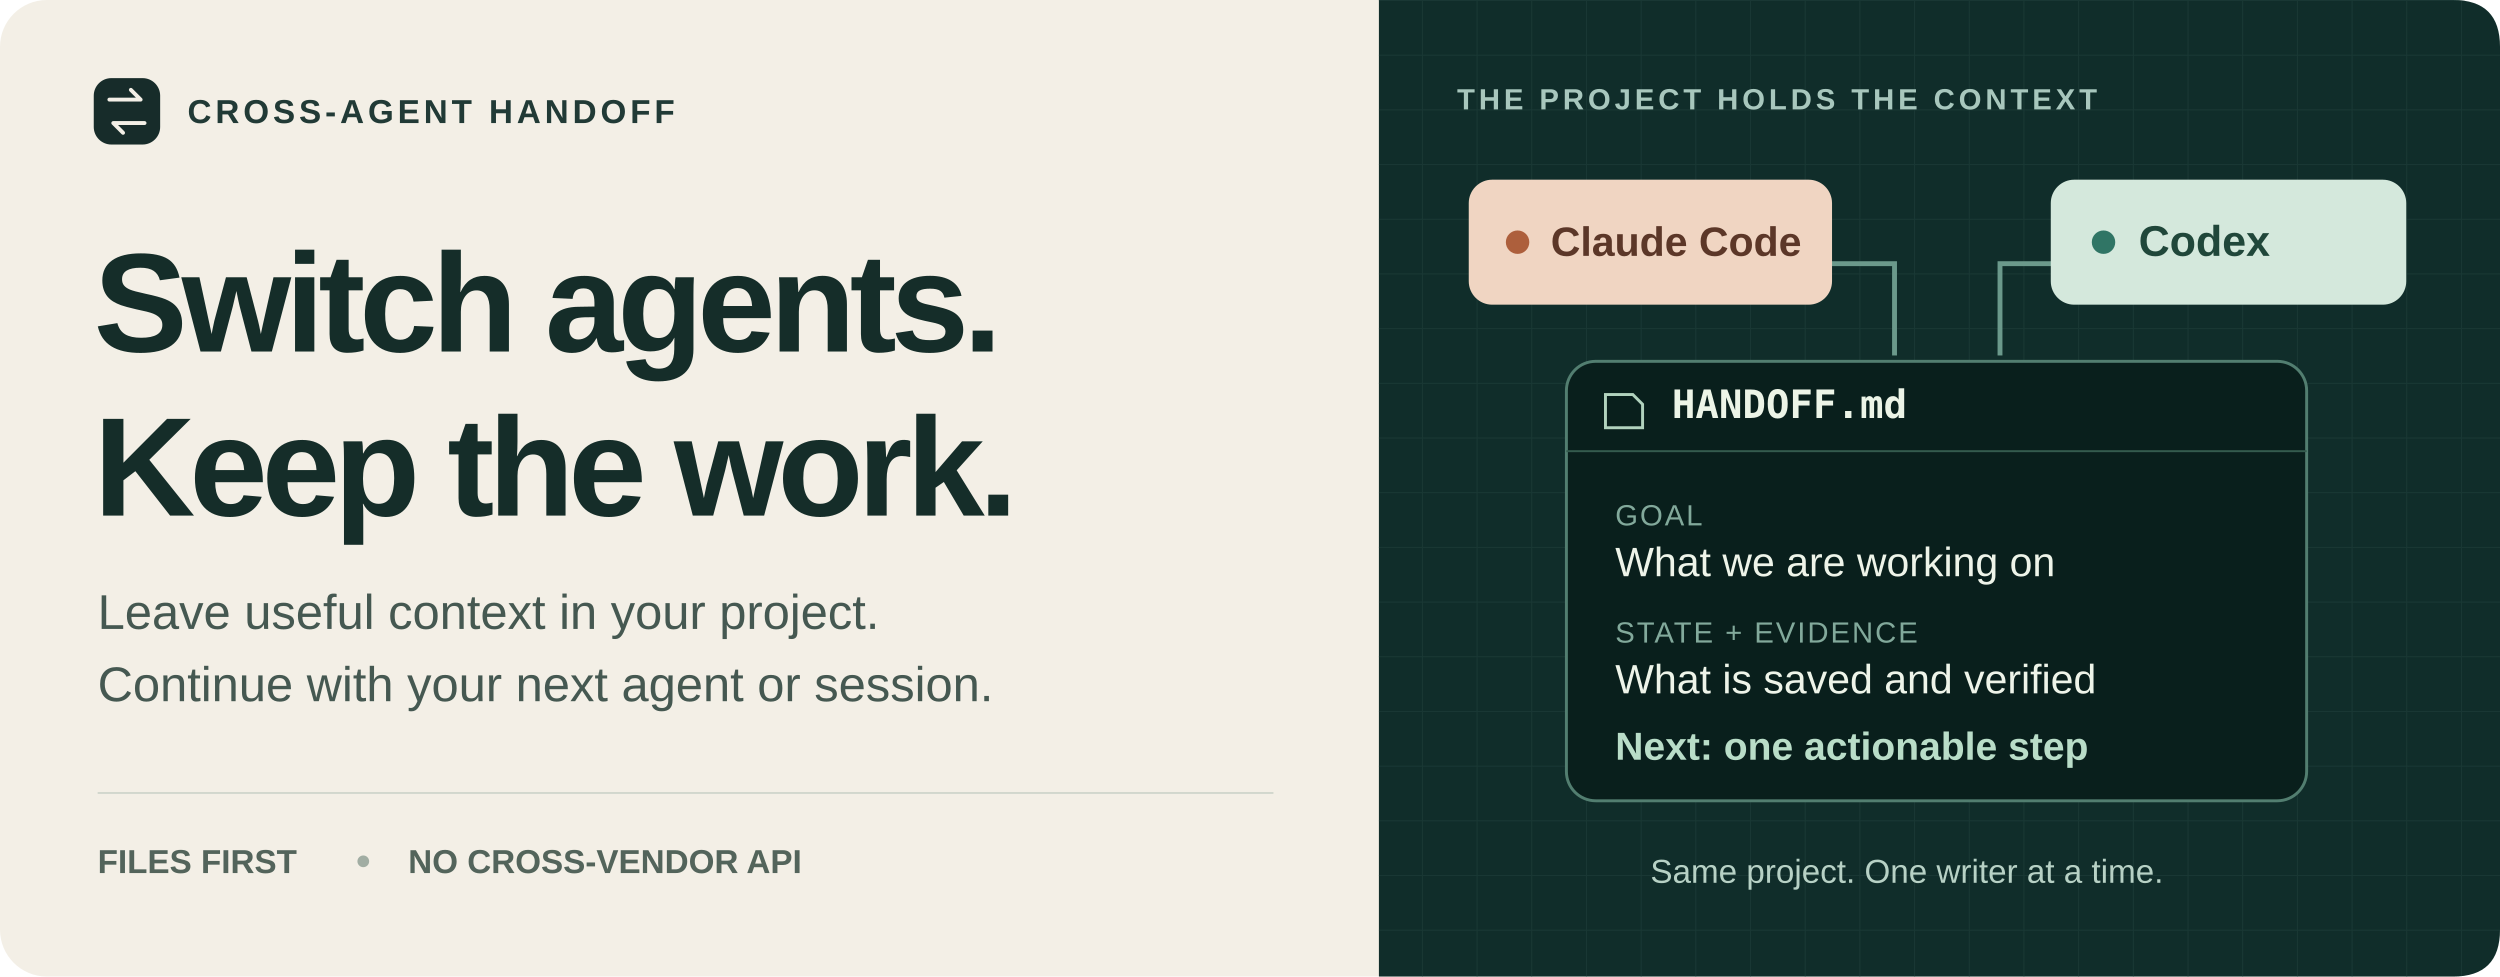
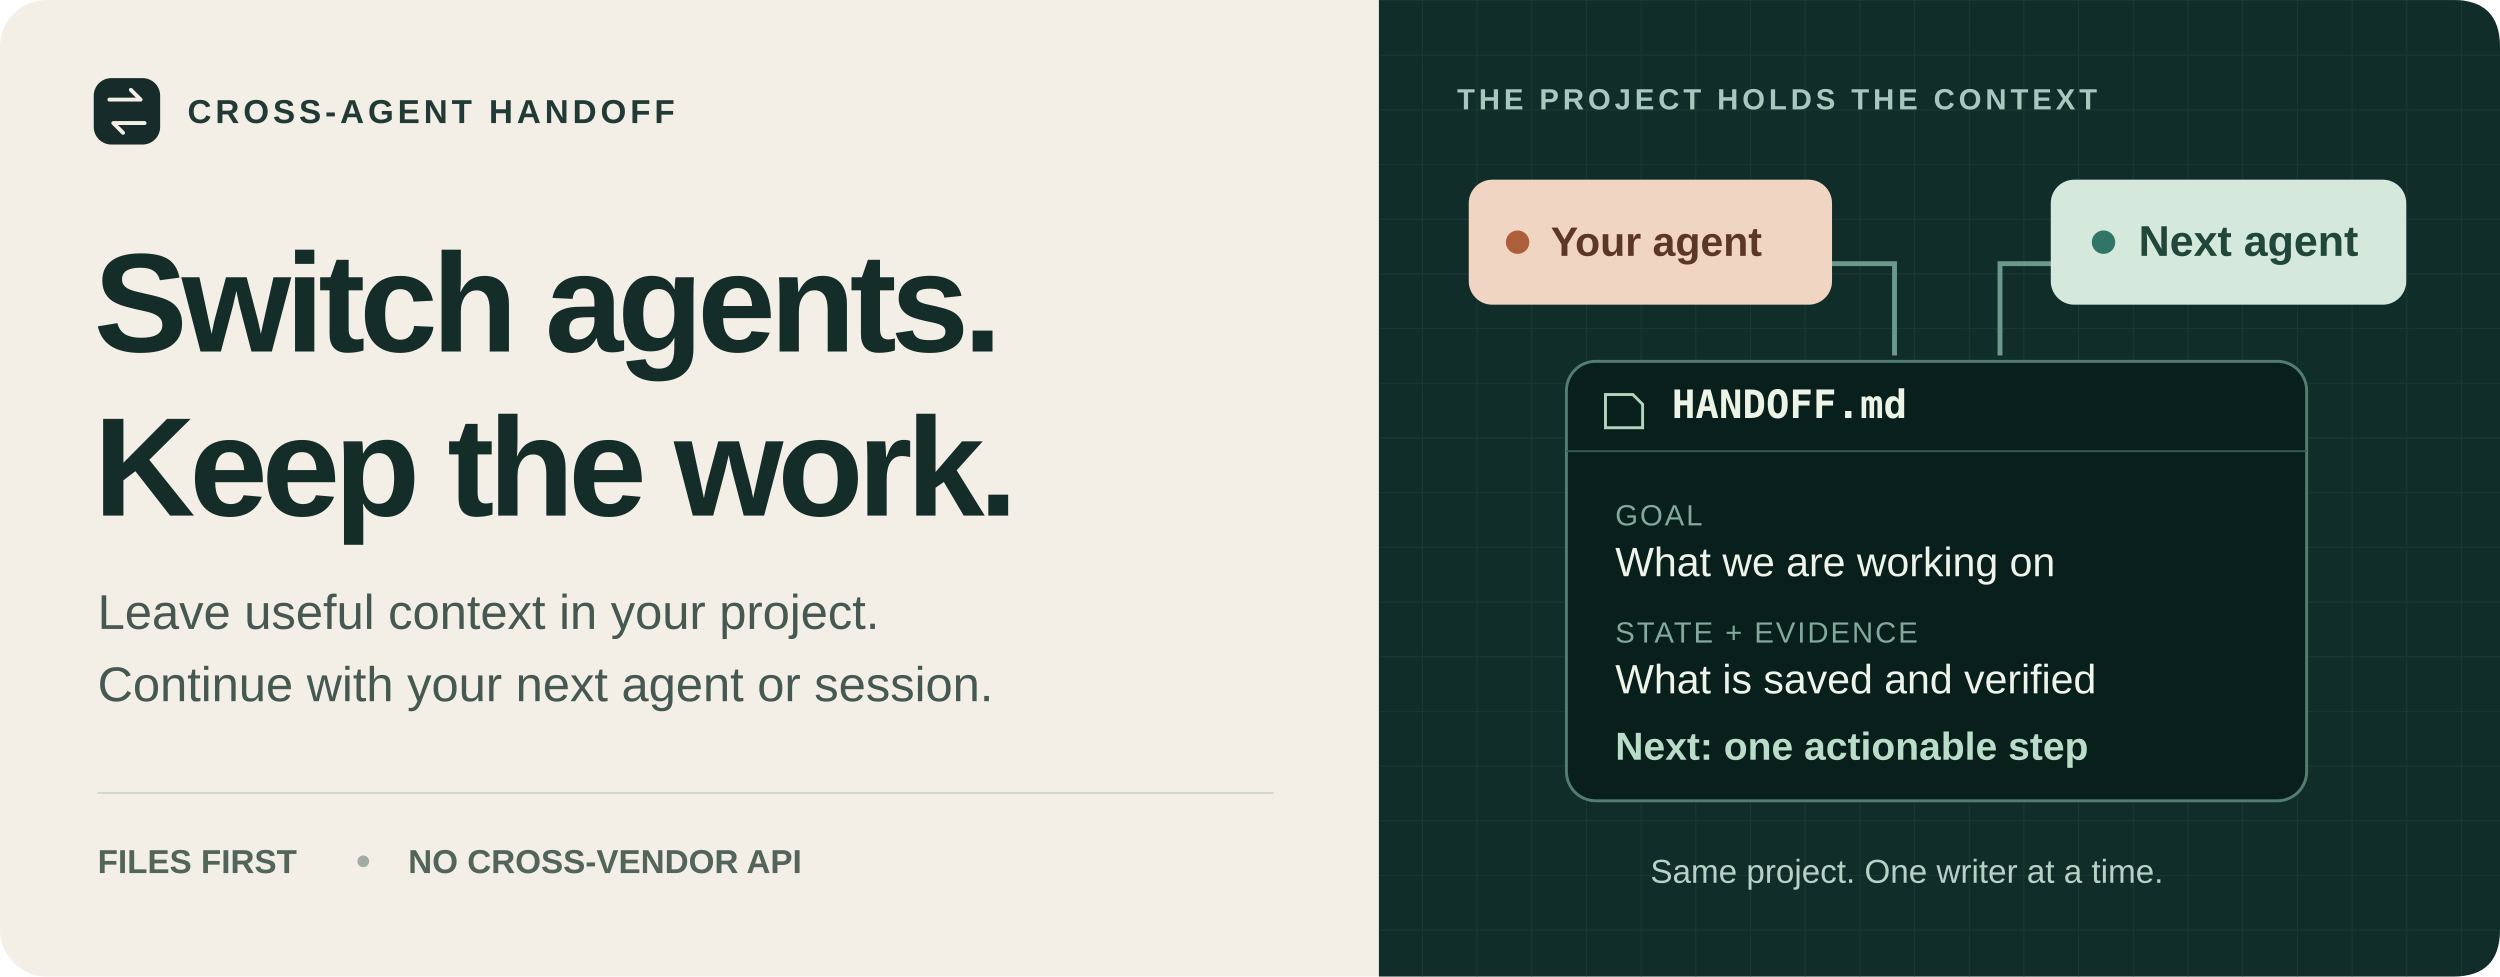
<svg xmlns="http://www.w3.org/2000/svg" width="1280" height="500" viewBox="0 0 1280 500" role="img" aria-labelledby="title desc">
  <defs>
    <pattern id="grid" width="28" height="28" patternUnits="userSpaceOnUse">
      <path d="M 28 0 H 0 V 28" fill="none" stroke="#23433f" stroke-width="1" />
    </pattern>
  </defs>
  <rect width="1280" height="500" rx="24" fill="#f3efe6" />
  <path d="M706 0H1256Q1280 0 1280 24V476Q1280 500 1256 500H706Z" fill="#102d2a" />
  <path d="M706 0H1256Q1280 0 1280 24V476Q1280 500 1256 500H706Z" fill="url(#grid)" opacity=".48" />
  <g font-family="-apple-system,BlinkMacSystemFont,'Segoe UI',Arial,sans-serif">
    <rect x="48" y="40" width="34" height="34" rx="9" fill="#172c2a" />
    <path d="M56 51H72L67 46M74 63H58L63 68" fill="none" stroke="#f3efe6" stroke-width="2" stroke-linecap="round" stroke-linejoin="round" />
    <text x="96" y="63" fill="#213a36" font-size="17" font-weight="700" letter-spacing="2">CROSS-AGENT HANDOFF</text>
    <text x="48" y="180" fill="#152d29" font-size="72" font-weight="750" letter-spacing="-3">Switch agents.</text>
    <text x="48" y="264" fill="#152d29" font-size="72" font-weight="750" letter-spacing="-3">Keep the work.</text>
    <text x="50" y="322" fill="#455851" font-size="25">Leave useful context in your project.</text>
    <text x="50" y="359" fill="#455851" font-size="25">Continue with your next agent or session.</text>
    <line x1="50" y1="406" x2="652" y2="406" stroke="#d2d7cd" />
    <text x="50" y="447" fill="#53645b" font-size="17" font-weight="600">FILES FIRST</text>
    <circle cx="186" cy="441" r="3" fill="#a1ada3" />
    <text x="209" y="447" fill="#53645b" font-size="17" font-weight="600">NO CROSS-VENDOR API</text>
    <text x="746" y="56" fill="#a8c7bd" font-size="15" font-weight="600" letter-spacing="2">THE PROJECT HOLDS THE CONTEXT</text>
    <path d="M880 135H970V182M1112 135H1024V182" fill="none" stroke="#6b998b" stroke-width="2.5" />
    <rect x="752" y="92" width="186" height="64" rx="12" fill="#f0d5c2" />
    <circle cx="777" cy="124" r="6" fill="#ad5f3c" />
-     <text x="794" y="131" fill="#5c3728" font-size="21" font-weight="600">Claude Code</text>
+     <text x="794" y="131" fill="#5c3728" font-size="21" font-weight="600">Your agent</text>
    <rect x="1050" y="92" width="182" height="64" rx="12" fill="#d4e8dc" />
    <circle cx="1077" cy="124" r="6" fill="#307565" />
-     <text x="1095" y="131" fill="#20473a" font-size="22" font-weight="600">Codex</text>
+     <text x="1095" y="131" fill="#20473a" font-size="22" font-weight="600">Next agent</text>
    <rect x="802" y="185" width="379" height="225" rx="15" fill="#091f1c" stroke="#527e70" stroke-width="1.5" />
    <path d="M802 231H1181" stroke="#345b4e" />
    <path d="M822 202H836L841 207V219H822Z" fill="none" stroke="#b1d2bd" stroke-width="1.5" />
    <text x="856" y="214" fill="#ecf4e7" font-family="'SFMono-Regular',Consolas,monospace" font-size="20" font-weight="600">HANDOFF.md</text>
    <text x="827" y="269" fill="#82a99b" font-size="15" letter-spacing="1">GOAL</text>
    <text x="827" y="295" fill="#eef4e9" font-size="21">What we are working on</text>
    <text x="827" y="329" fill="#82a99b" font-size="15" letter-spacing="1">STATE + EVIDENCE</text>
    <text x="827" y="355" fill="#eef4e9" font-size="21">What is saved and verified</text>
    <text x="827" y="389" fill="#b9ddc8" font-size="20" font-weight="600">Next: one actionable step</text>
    <text x="845" y="452" fill="#b7d1c5" font-size="17">Same project. One writer at a time.</text>
  </g>
</svg>
